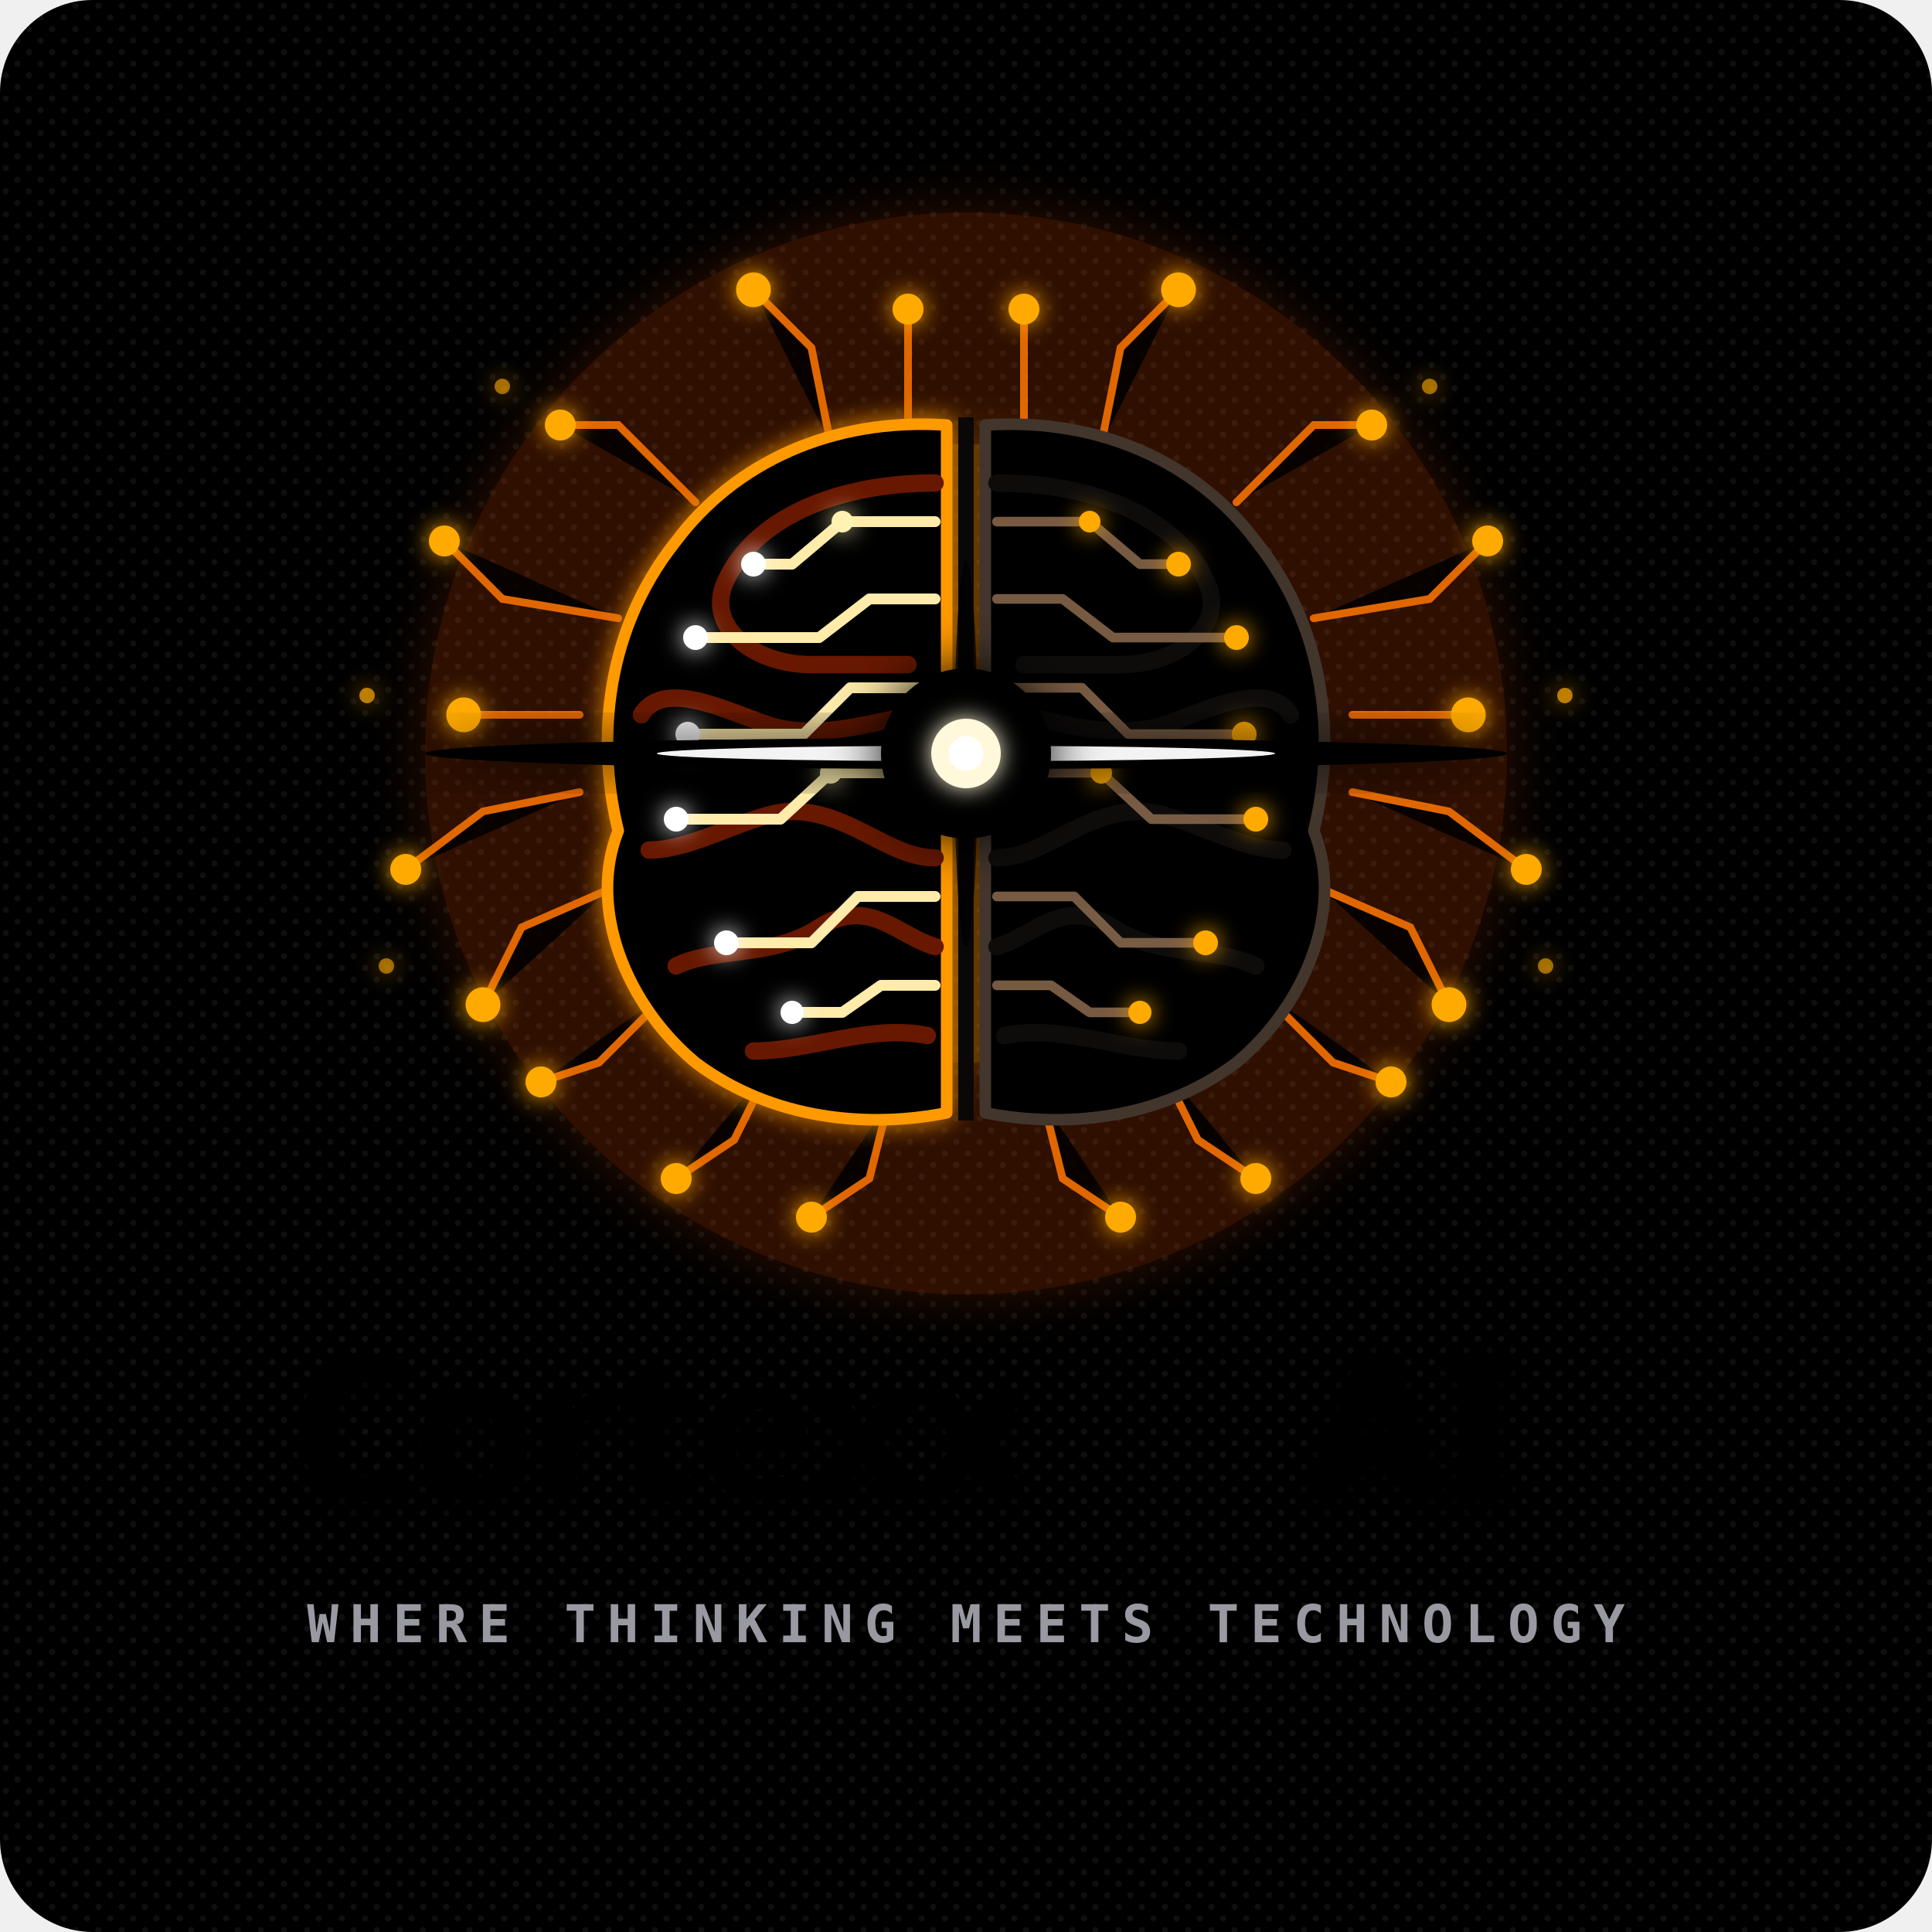
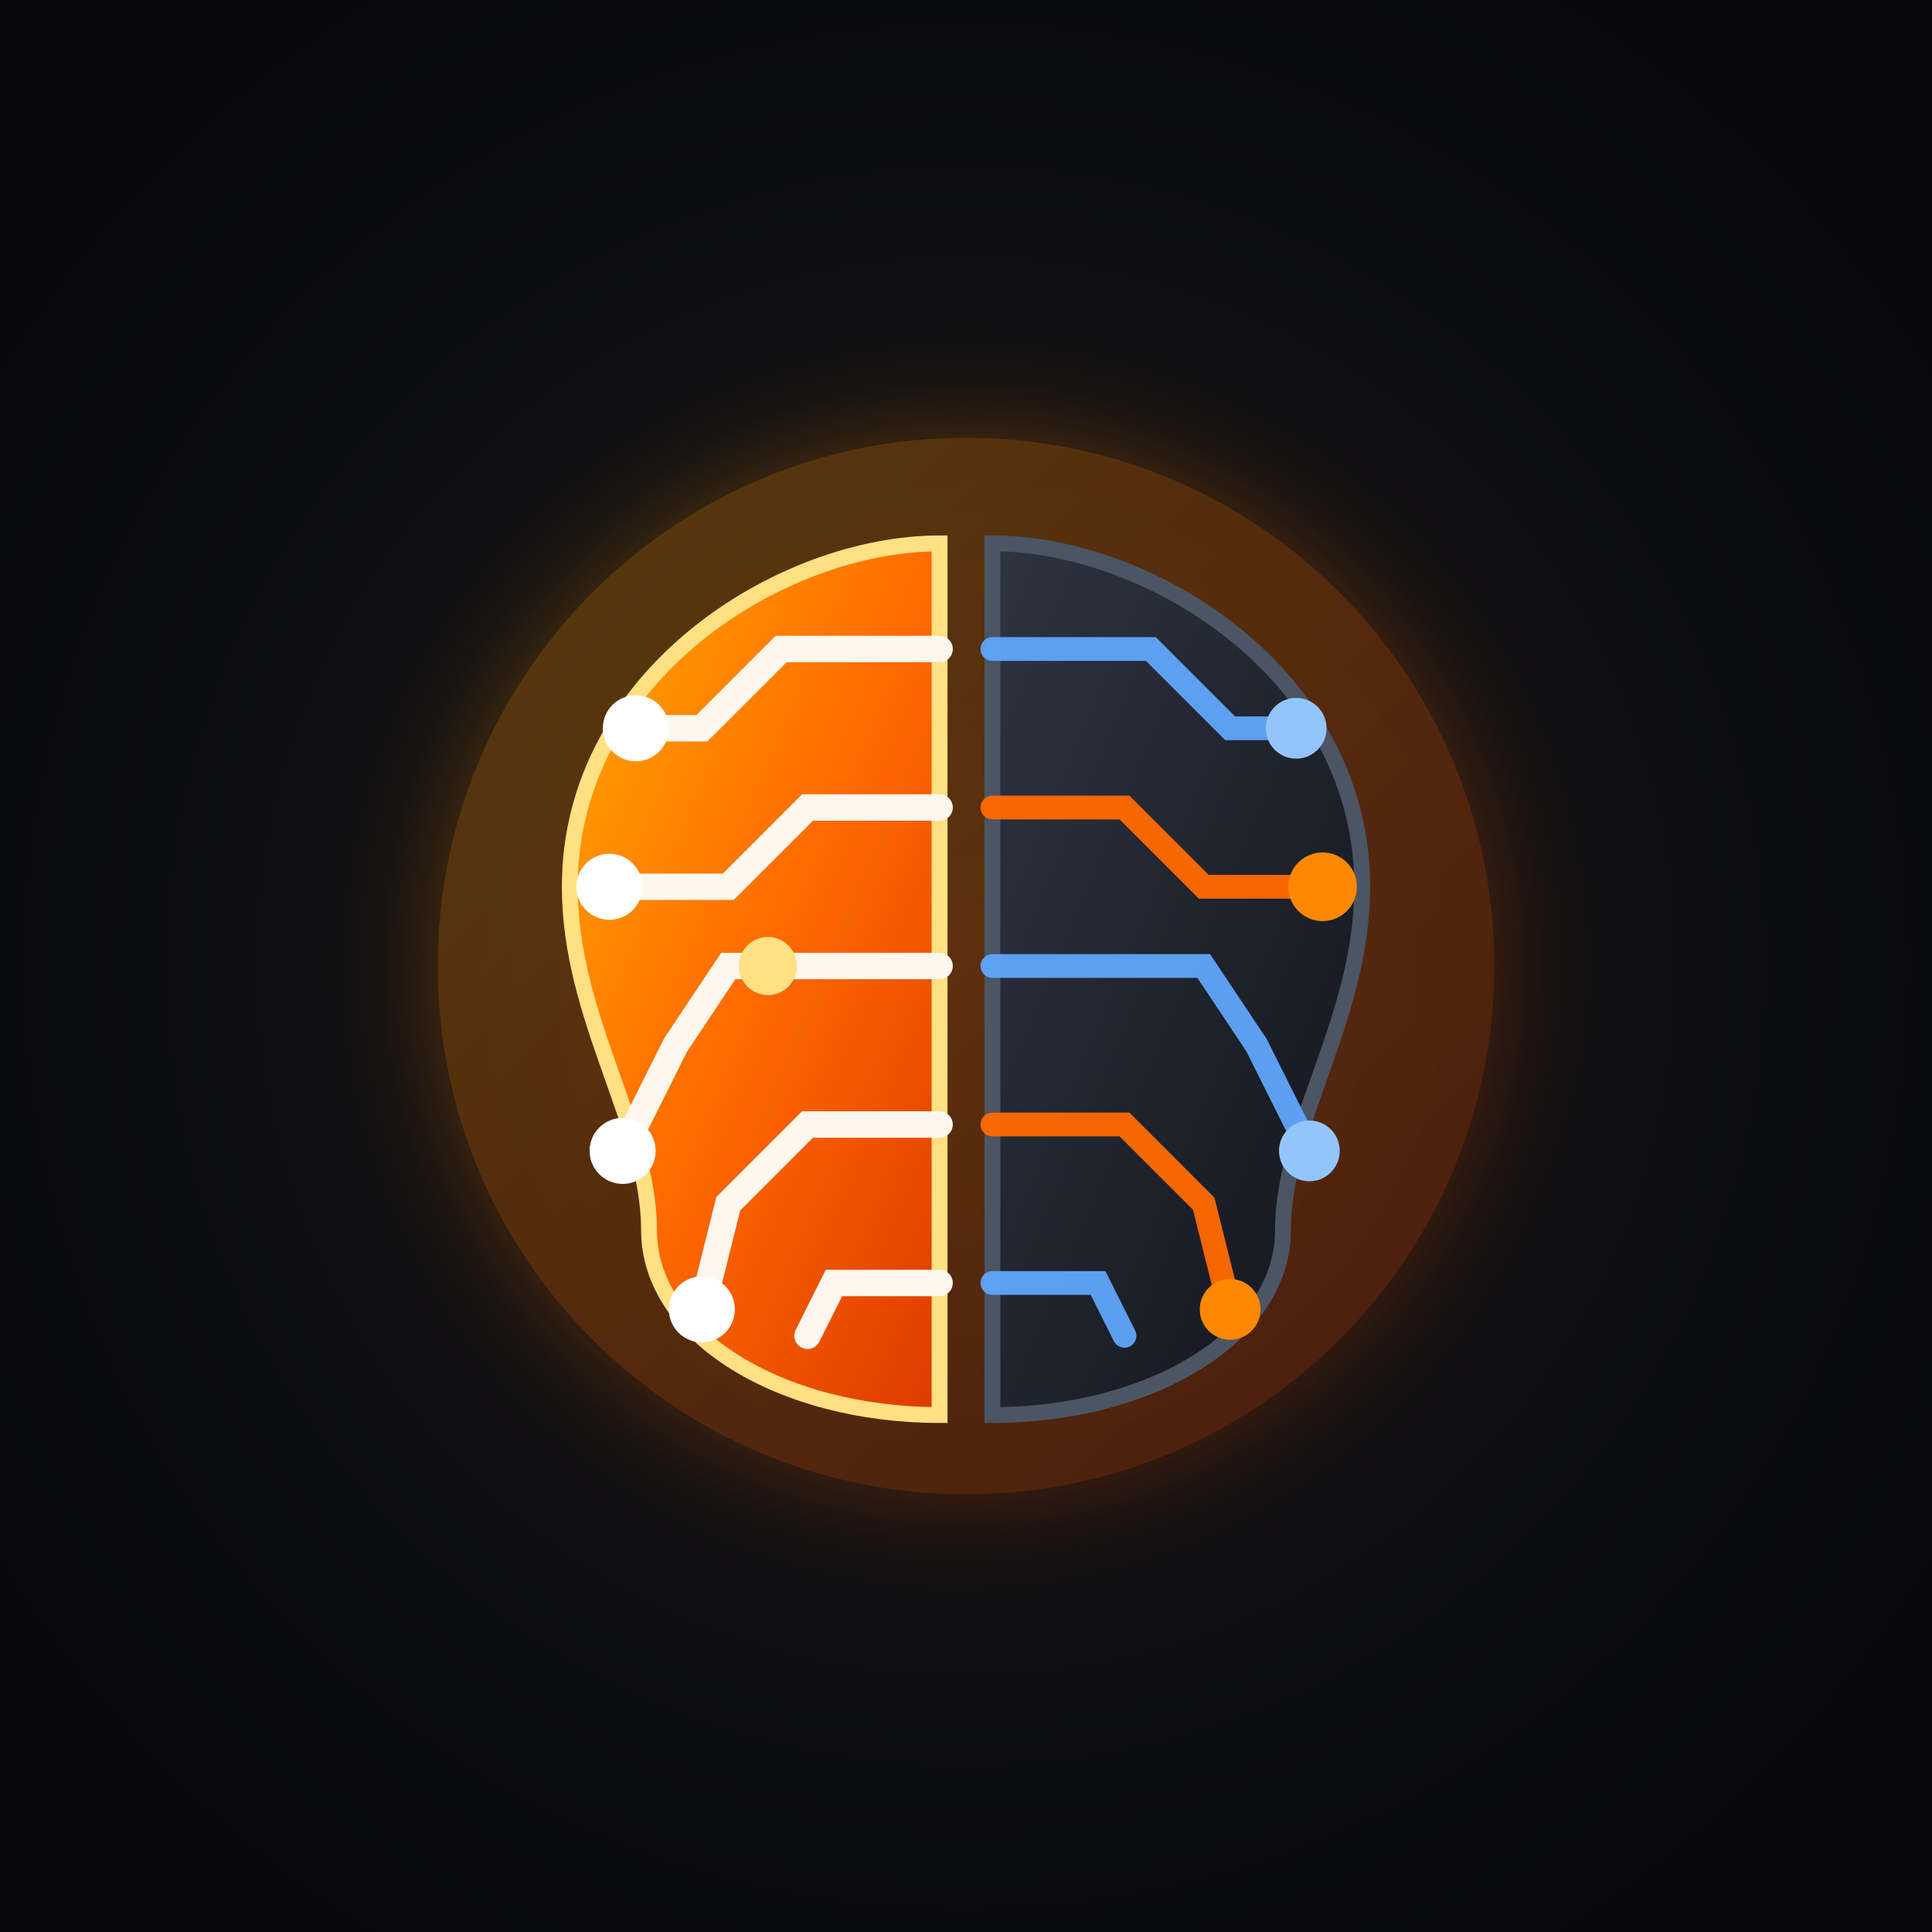
- <svg xmlns="http://www.w3.org/2000/svg" viewBox="0 0 500 500" width="100%" height="100%">
+ <svg xmlns="http://www.w3.org/2000/svg" width="512" height="512" viewBox="0 0 512 512" fill="none">
  <defs>
-     <radialGradient id="bgGlow" cx="50%" cy="40%" r="60%">
-       <stop offset="0%" stopColor="#1e1814" />
-       <stop offset="40%" stopColor="#12100e" />
-       <stop offset="80%" stopColor="#0a0908" />
-       <stop offset="100%" stopColor="#050505" />
+     <radialGradient id="maskableBgGlow" cx="50%" cy="50%" r="60%">
+       <stop offset="0%" stop-color="#1f1812" />
+       <stop offset="70%" stop-color="#0c0d12" />
+       <stop offset="100%" stop-color="#08080b" />
    </radialGradient>
-     <linearGradient id="brainOrangeGrad" x1="0%" y1="0%" x2="100%" y2="100%">
-       <stop offset="0%" stopColor="#FFAA00" />
-       <stop offset="45%" stopColor="#FF7300" />
-       <stop offset="85%" stopColor="#DD3800" />
-       <stop offset="100%" stopColor="#A82400" />
+     <linearGradient id="cortexxOrangeGlow" x1="0%" y1="0%" x2="100%" y2="100%">
+       <stop offset="0%" stop-color="#FFAA00" />
+       <stop offset="50%" stop-color="#FF6A00" />
+       <stop offset="100%" stop-color="#DD3B00" />
    </linearGradient>
-     <linearGradient id="brainDarkGrad" x1="0%" y1="0%" x2="100%" y2="100%">
-       <stop offset="0%" stopColor="#2a2420" />
-       <stop offset="40%" stopColor="#1e1916" />
-       <stop offset="80%" stopColor="#14110f" />
-       <stop offset="100%" stopColor="#0d0b0a" />
+     <linearGradient id="cortexxDarkCircuit" x1="0%" y1="0%" x2="100%" y2="100%">
+       <stop offset="0%" stop-color="#2E3440" />
+       <stop offset="100%" stop-color="#12141A" />
    </linearGradient>
-     <linearGradient id="flareHorizontal" x1="0%" y1="50%" x2="100%" y2="50%">
-       <stop offset="0%" stopColor="#FFAA00" stopOpacity="0" />
-       <stop offset="35%" stopColor="#FF8800" stopOpacity="0.4" />
-       <stop offset="48%" stopColor="#FFE8A3" stopOpacity="0.9" />
-       <stop offset="50%" stopColor="#FFFFFF" stopOpacity="1" />
-       <stop offset="52%" stopColor="#FFE8A3" stopOpacity="0.9" />
-       <stop offset="65%" stopColor="#FF8800" stopOpacity="0.4" />
-       <stop offset="100%" stopColor="#FFAA00" stopOpacity="0" />
-     </linearGradient>
-     <linearGradient id="flareVertical" x1="50%" y1="0%" x2="50%" y2="100%">
-       <stop offset="0%" stopColor="#FFAA00" stopOpacity="0" />
-       <stop offset="40%" stopColor="#FF7700" stopOpacity="0.3" />
-       <stop offset="50%" stopColor="#FFFFFF" stopOpacity="0.9" />
-       <stop offset="60%" stopColor="#FF7700" stopOpacity="0.3" />
-       <stop offset="100%" stopColor="#FFAA00" stopOpacity="0" />
-     </linearGradient>
-     <radialGradient id="centerBurst" cx="50%" cy="50%" r="50%">
-       <stop offset="0%" stopColor="#FFFFFF" />
-       <stop offset="25%" stopColor="#FFF2B2" />
-       <stop offset="55%" stopColor="#FF7700" stopOpacity="0.8" />
-       <stop offset="100%" stopColor="#FF4400" stopOpacity="0" />
-     </radialGradient>
-     <linearGradient id="silverChrome" x1="0%" y1="0%" x2="0%" y2="100%">
-       <stop offset="0%" stopColor="#FFFFFF" />
-       <stop offset="30%" stopColor="#F3F4F6" />
-       <stop offset="50%" stopColor="#E5E7EB" />
-       <stop offset="70%" stopColor="#9CA3AF" />
-       <stop offset="100%" stopColor="#D1D5DB" />
-     </linearGradient>
-     <linearGradient id="orangeChrome" x1="0%" y1="0%" x2="0%" y2="100%">
-       <stop offset="0%" stopColor="#FFC34D" />
-       <stop offset="35%" stopColor="#FF9400" />
-       <stop offset="75%" stopColor="#FF5500" />
-       <stop offset="100%" stopColor="#CC3700" />
-     </linearGradient>
-     <filter id="orangeHalo" x="-50%" y="-50%" width="200%" height="200%">
-       <feGaussianBlur stdDeviation="3" result="coloredBlur" />
-       <feMerge>
-         <feMergeNode in="coloredBlur" />
-         <feMergeNode in="SourceGraphic" />
-       </feMerge>
-     </filter>
-     <filter id="intenseGlow" x="-80%" y="-80%" width="260%" height="260%">
-       <feGaussianBlur stdDeviation="7" result="blur" />
-       <feMerge>
-         <feMergeNode in="blur" />
-         <feMergeNode in="SourceGraphic" />
-       </feMerge>
-     </filter>
-     <filter id="textDropShadow" x="-20%" y="-20%" width="140%" height="140%">
-       <feDropShadow dx="0" dy="4" stdDeviation="4" flood-color="#000000" flood-opacity="0.9" />
+     <filter id="cortexxGlowEffect" x="-20%" y="-20%" width="140%" height="140%">
+       <feGaussianBlur stdDeviation="14" result="blur" />
+       <feComposite in="SourceGraphic" in2="blur" operator="over" />
    </filter>
  </defs>
-   <rect width="500" height="500" fill="url(#bgGlow)" rx="24" />
-   <g opacity="0.06">
-     <pattern id="leatherTexture" width="6" height="6" patternUnits="userSpaceOnUse">
-       <circle cx="1.5" cy="1.5" r="0.8" fill="#FFFFFF" />
-       <circle cx="4.5" cy="4.5" r="0.8" fill="#FFFFFF" />
-       <circle cx="4.5" cy="1.5" r="0.5" fill="#000000" />
-       <circle cx="1.5" cy="4.5" r="0.5" fill="#000000" />
-     </pattern>
-     <rect width="500" height="500" fill="url(#leatherTexture)" rx="24" />
-   </g>
-   <circle cx="250" cy="195" r="140" fill="#FF5500" opacity="0.18" filter="url(#intenseGlow)" />
-   <circle cx="250" cy="195" r="80" fill="#FFAA00" opacity="0.25" filter="url(#intenseGlow)" />
-   <g stroke="#FF7700" stroke-width="2" stroke-linecap="round" opacity="0.85">
-     <path d="M 215 115 L 210 90 L 195 75" />
-     <path d="M 235 110 L 235 80" />
-     <path d="M 265 110 L 265 80" />
-     <path d="M 285 115 L 290 90 L 305 75" />
-     <path d="M 180 130 L 160 110 L 145 110" />
-     <path d="M 320 130 L 340 110 L 355 110" />
-     <path d="M 160 160 L 130 155 L 115 140" />
-     <path d="M 150 185 L 120 185" />
-     <path d="M 150 205 L 125 210 L 105 225" />
-     <path d="M 158 230 L 135 240 L 125 260" />
-     <path d="M 175 255 L 155 275 L 140 280" />
-     <path d="M 200 275 L 190 295 L 175 305" />
-     <path d="M 340 160 L 370 155 L 385 140" />
-     <path d="M 350 185 L 380 185" />
-     <path d="M 350 205 L 375 210 L 395 225" />
-     <path d="M 342 230 L 365 240 L 375 260" />
-     <path d="M 325 255 L 345 275 L 360 280" />
-     <path d="M 300 275 L 310 295 L 325 305" />
-     <path d="M 230 285 L 225 305 L 210 315" />
-     <path d="M 270 285 L 275 305 L 290 315" />
-   </g>
-   <g fill="#FFAA00" filter="url(#orangeHalo)">
-     <circle cx="195" cy="75" r="4.5" />
-     <circle cx="235" cy="80" r="4" />
-     <circle cx="265" cy="80" r="4" />
-     <circle cx="305" cy="75" r="4.5" />
-     <circle cx="145" cy="110" r="4" />
-     <circle cx="355" cy="110" r="4" />
-     <circle cx="115" cy="140" r="4" />
-     <circle cx="120" cy="185" r="4.5" />
-     <circle cx="105" cy="225" r="4" />
-     <circle cx="125" cy="260" r="4.5" />
-     <circle cx="140" cy="280" r="4" />
-     <circle cx="175" cy="305" r="4" />
-     <circle cx="385" cy="140" r="4" />
-     <circle cx="380" cy="185" r="4.5" />
-     <circle cx="395" cy="225" r="4" />
-     <circle cx="375" cy="260" r="4.5" />
-     <circle cx="360" cy="280" r="4" />
-     <circle cx="325" cy="305" r="4" />
-     <circle cx="210" cy="315" r="4" />
-     <circle cx="290" cy="315" r="4" />
-     <circle cx="130" cy="100" r="2" opacity="0.6" />
-     <circle cx="370" cy="100" r="2" opacity="0.6" />
-     <circle cx="95" cy="180" r="2" opacity="0.7" />
-     <circle cx="405" cy="180" r="2" opacity="0.7" />
-     <circle cx="100" cy="250" r="2" opacity="0.6" />
-     <circle cx="400" cy="250" r="2" opacity="0.6" />
-   </g>
-   <g id="leftHemisphere">
-     <path d="M 245 110               C 215 108 190 120 175 140               C 155 165 155 195 160 215               C 152 235 162 260 180 275               C 200 290 225 292 245 288               Z" fill="url(#brainOrangeGrad)" stroke="#FF9900" stroke-width="3" stroke-linejoin="round" filter="url(#orangeHalo)" />
-     <g fill="none" stroke="#681800" stroke-width="4.5" stroke-linecap="round" stroke-linejoin="round">
-       <path d="M 242 125 C 215 125 195 135 188 150 C 182 162 195 172 210 172 L 235 172" />
-       <path d="M 166 185 C 172 175 190 185 200 188 C 215 192 230 185 240 185" />
-       <path d="M 168 220 C 180 220 195 210 205 210 C 220 210 230 222 242 222" />
-       <path d="M 175 250 C 185 245 200 248 212 240 C 225 232 232 242 242 245" />
-       <path d="M 195 272 C 210 272 225 265 240 268" />
+   <rect width="512" height="512" fill="url(#maskableBgGlow)" />
+   <circle cx="256" cy="256" r="140" fill="url(#cortexxOrangeGlow)" opacity="0.28" filter="url(#cortexxGlowEffect)" />
+   <g transform="translate(81, 81) scale(3.5)">
+     <g>
+       <path d="M 48 18 C 36 18 20 28 20 44 C 20 54 26 62 26 70 C 26 78 36 84 48 84 Z" fill="url(#cortexxOrangeGlow)" stroke="#FFE082" stroke-width="1.2" />
+       <path d="M 48 26 L 36 26 L 30 32 L 25 32" stroke="#FFF7ED" stroke-width="2" stroke-linecap="round" />
+       <path d="M 48 38 L 38 38 L 32 44 L 23 44" stroke="#FFF7ED" stroke-width="2" stroke-linecap="round" />
+       <path d="M 48 50 L 32 50 L 28 56 L 24 64" stroke="#FFF7ED" stroke-width="2" stroke-linecap="round" />
+       <path d="M 48 62 L 38 62 L 32 68 L 30 76" stroke="#FFF7ED" stroke-width="2" stroke-linecap="round" />
+       <path d="M 48 74 L 40 74 L 38 78" stroke="#FFF7ED" stroke-width="2" stroke-linecap="round" />
+       <circle cx="25" cy="32" r="2.5" fill="#FFFFFF" />
+       <circle cx="23" cy="44" r="2.5" fill="#FFFFFF" />
+       <circle cx="24" cy="64" r="2.5" fill="#FFFFFF" />
+       <circle cx="30" cy="76" r="2.5" fill="#FFFFFF" />
+       <circle cx="35" cy="50" r="2.2" fill="#FFE082" />
    </g>
-     <g fill="none" stroke="#FFEBAA" stroke-width="2.8" stroke-linecap="round" stroke-linejoin="round">
-       <path d="M 242 135 L 218 135 L 205 146 L 195 146" />
-       <path d="M 242 155 L 225 155 L 212 165 L 180 165" />
-       <path d="M 242 178 L 220 178 L 208 190 L 178 190" />
-       <path d="M 242 200 L 215 200 L 202 212 L 175 212" />
-       <path d="M 242 232 L 222 232 L 210 244 L 188 244" />
-       <path d="M 242 255 L 228 255 L 218 262 L 205 262" />
-     </g>
-     <g fill="#FFFFFF" filter="url(#orangeHalo)">
-       <circle cx="195" cy="146" r="3.2" />
-       <circle cx="180" cy="165" r="3.2" />
-       <circle cx="178" cy="190" r="3.2" />
-       <circle cx="175" cy="212" r="3.2" />
-       <circle cx="188" cy="244" r="3.2" />
-       <circle cx="205" cy="262" r="3" />
-       <circle cx="218" cy="135" r="2.8" fill="#FFF2B2" />
-       <circle cx="215" cy="200" r="2.8" fill="#FFF2B2" />
+     <g>
+       <path d="M 52 18 C 64 18 80 28 80 44 C 80 54 74 62 74 70 C 74 78 64 84 52 84 Z" fill="url(#cortexxDarkCircuit)" stroke="#4B5563" stroke-width="1.2" />
+       <path d="M 52 26 L 64 26 L 70 32 L 75 32" stroke="#60A5FA" stroke-width="1.8" stroke-linecap="round" opacity="0.95" />
+       <path d="M 52 38 L 62 38 L 68 44 L 77 44" stroke="#FF6A00" stroke-width="1.8" stroke-linecap="round" opacity="0.95" />
+       <path d="M 52 50 L 68 50 L 72 56 L 76 64" stroke="#60A5FA" stroke-width="1.8" stroke-linecap="round" opacity="0.95" />
+       <path d="M 52 62 L 62 62 L 68 68 L 70 76" stroke="#FF6A00" stroke-width="1.8" stroke-linecap="round" opacity="0.95" />
+       <path d="M 52 74 L 60 74 L 62 78" stroke="#60A5FA" stroke-width="1.8" stroke-linecap="round" opacity="0.95" />
+       <circle cx="75" cy="32" r="2.3" fill="#93C5FD" />
+       <circle cx="77" cy="44" r="2.6" fill="#FF8800" />
+       <circle cx="76" cy="64" r="2.3" fill="#93C5FD" />
+       <circle cx="70" cy="76" r="2.3" fill="#FF8800" />
    </g>
  </g>
-   <g id="rightHemisphere">
-     <path d="M 255 110               C 285 108 310 120 325 140               C 345 165 345 195 340 215               C 348 235 338 260 320 275               C 300 290 275 292 255 288               Z" fill="url(#brainDarkGrad)" stroke="#42352c" stroke-width="3" stroke-linejoin="round" />
-     <g fill="none" stroke="#0e0c0b" stroke-width="4.5" stroke-linecap="round" stroke-linejoin="round">
-       <path d="M 258 125 C 285 125 305 135 312 150 C 318 162 305 172 290 172 L 265 172" />
-       <path d="M 334 185 C 328 175 310 185 300 188 C 285 192 270 185 260 185" />
-       <path d="M 332 220 C 320 220 305 210 295 210 C 280 210 270 222 258 222" />
-       <path d="M 325 250 C 315 245 300 248 288 240 C 275 232 268 242 258 245" />
-       <path d="M 305 272 C 290 272 275 265 260 268" />
-     </g>
-     <g fill="none" stroke="#8c6a4e" stroke-width="2.5" stroke-linecap="round" stroke-linejoin="round" opacity="0.85">
-       <path d="M 258 135 L 282 135 L 295 146 L 305 146" />
-       <path d="M 258 155 L 275 155 L 288 165 L 320 165" />
-       <path d="M 258 178 L 280 178 L 292 190 L 322 190" />
-       <path d="M 258 200 L 285 200 L 298 212 L 325 212" />
-       <path d="M 258 232 L 278 232 L 290 244 L 312 244" />
-       <path d="M 258 255 L 272 255 L 282 262 L 295 262" />
-     </g>
-     <g fill="#FFAA00" filter="url(#orangeHalo)">
-       <circle cx="305" cy="146" r="3.2" />
-       <circle cx="320" cy="165" r="3.2" />
-       <circle cx="322" cy="190" r="3.2" />
-       <circle cx="325" cy="212" r="3.2" />
-       <circle cx="312" cy="244" r="3.2" />
-       <circle cx="295" cy="262" r="3" />
-       <circle cx="282" cy="135" r="2.8" />
-       <circle cx="285" cy="200" r="2.8" />
-     </g>
-   </g>
-   <line x1="250" y1="108" x2="250" y2="290" stroke="#0a0807" stroke-width="4" />
-   <ellipse cx="250" cy="195" rx="140" ry="4" fill="url(#flareHorizontal)" filter="url(#intenseGlow)" />
-   <ellipse cx="250" cy="195" rx="80" ry="2" fill="#FFFFFF" opacity="0.95" />
-   <ellipse cx="250" cy="195" rx="3" ry="50" fill="url(#flareVertical)" opacity="0.75" />
-   <circle cx="250" cy="195" r="22" fill="url(#centerBurst)" filter="url(#intenseGlow)" />
-   <circle cx="250" cy="195" r="9" fill="#FFF8DB" filter="url(#orangeHalo)" />
-   <circle cx="250" cy="195" r="4.5" fill="#FFFFFF" />
-   <g transform="translate(0, 320)">
-     <g filter="url(#textDropShadow)">
-       <text x="75" y="68" font-family="'Plus Jakarta Sans', 'Segoe UI', system-ui, -apple-system, sans-serif" font-size="52" font-weight="800" letter-spacing="-0.03em" fill="url(#silverChrome)">
-         Cortexx
-       </text>
-       <text x="338" y="68" font-family="'Plus Jakarta Sans', 'Segoe UI', system-ui, -apple-system, sans-serif" font-size="52" font-weight="900" letter-spacing="-0.02em" fill="url(#orangeChrome)" filter="url(#orangeHalo)">
-         AI
-       </text>
-     </g>
-     <text x="250" y="105" text-anchor="middle" font-family="'Plus Jakarta Sans', 'JetBrains Mono', monospace, sans-serif" font-size="13.5" font-weight="700" letter-spacing="0.22em" fill="#A1A1AA" opacity="0.95">
-       WHERE THINKING MEETS TECHNOLOGY
-     </text>
-   </g>
</svg>
